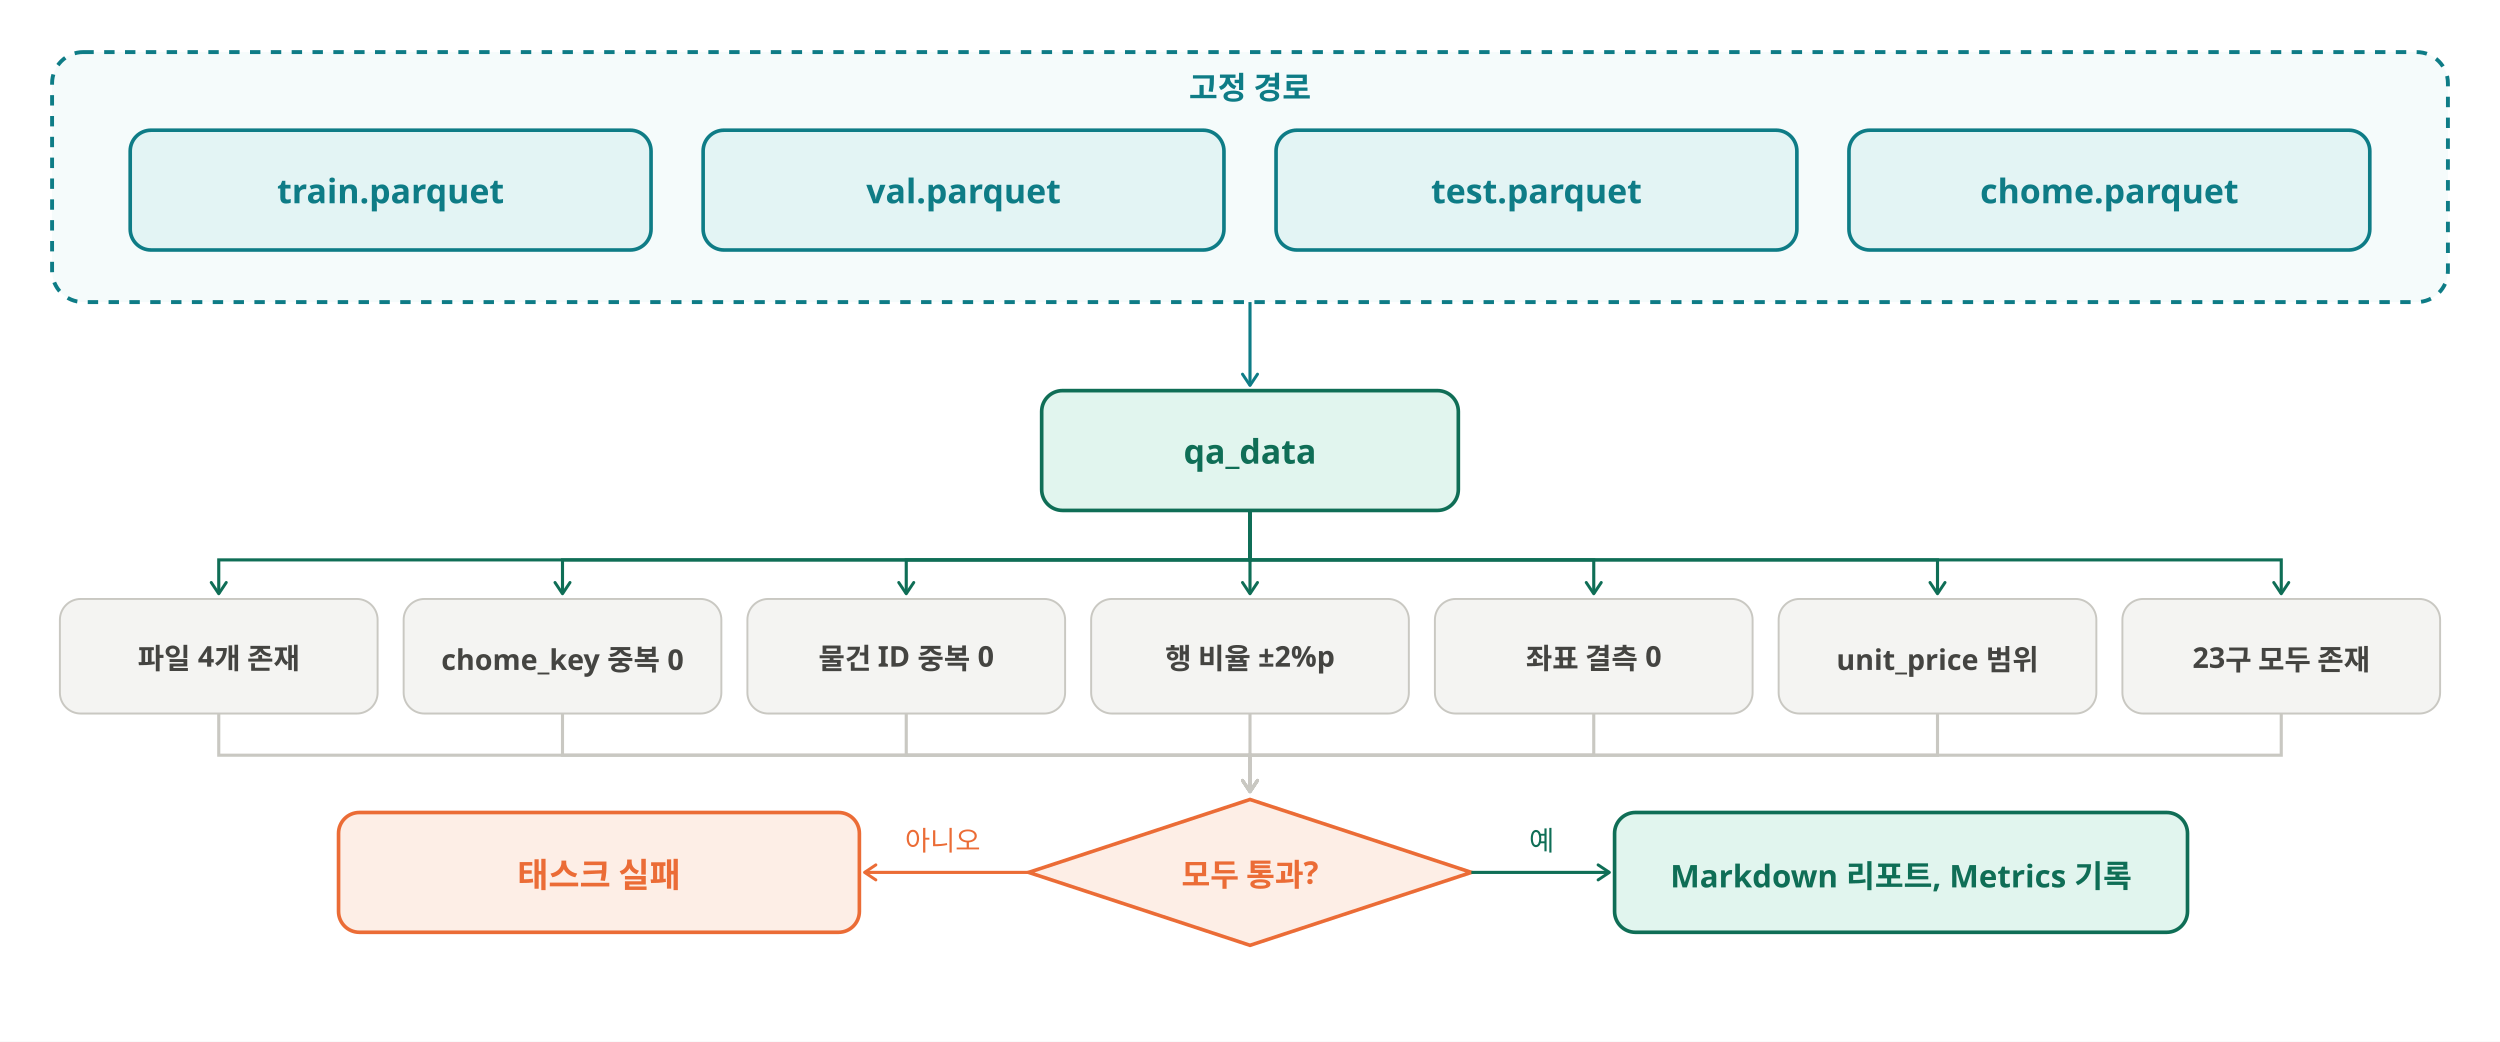
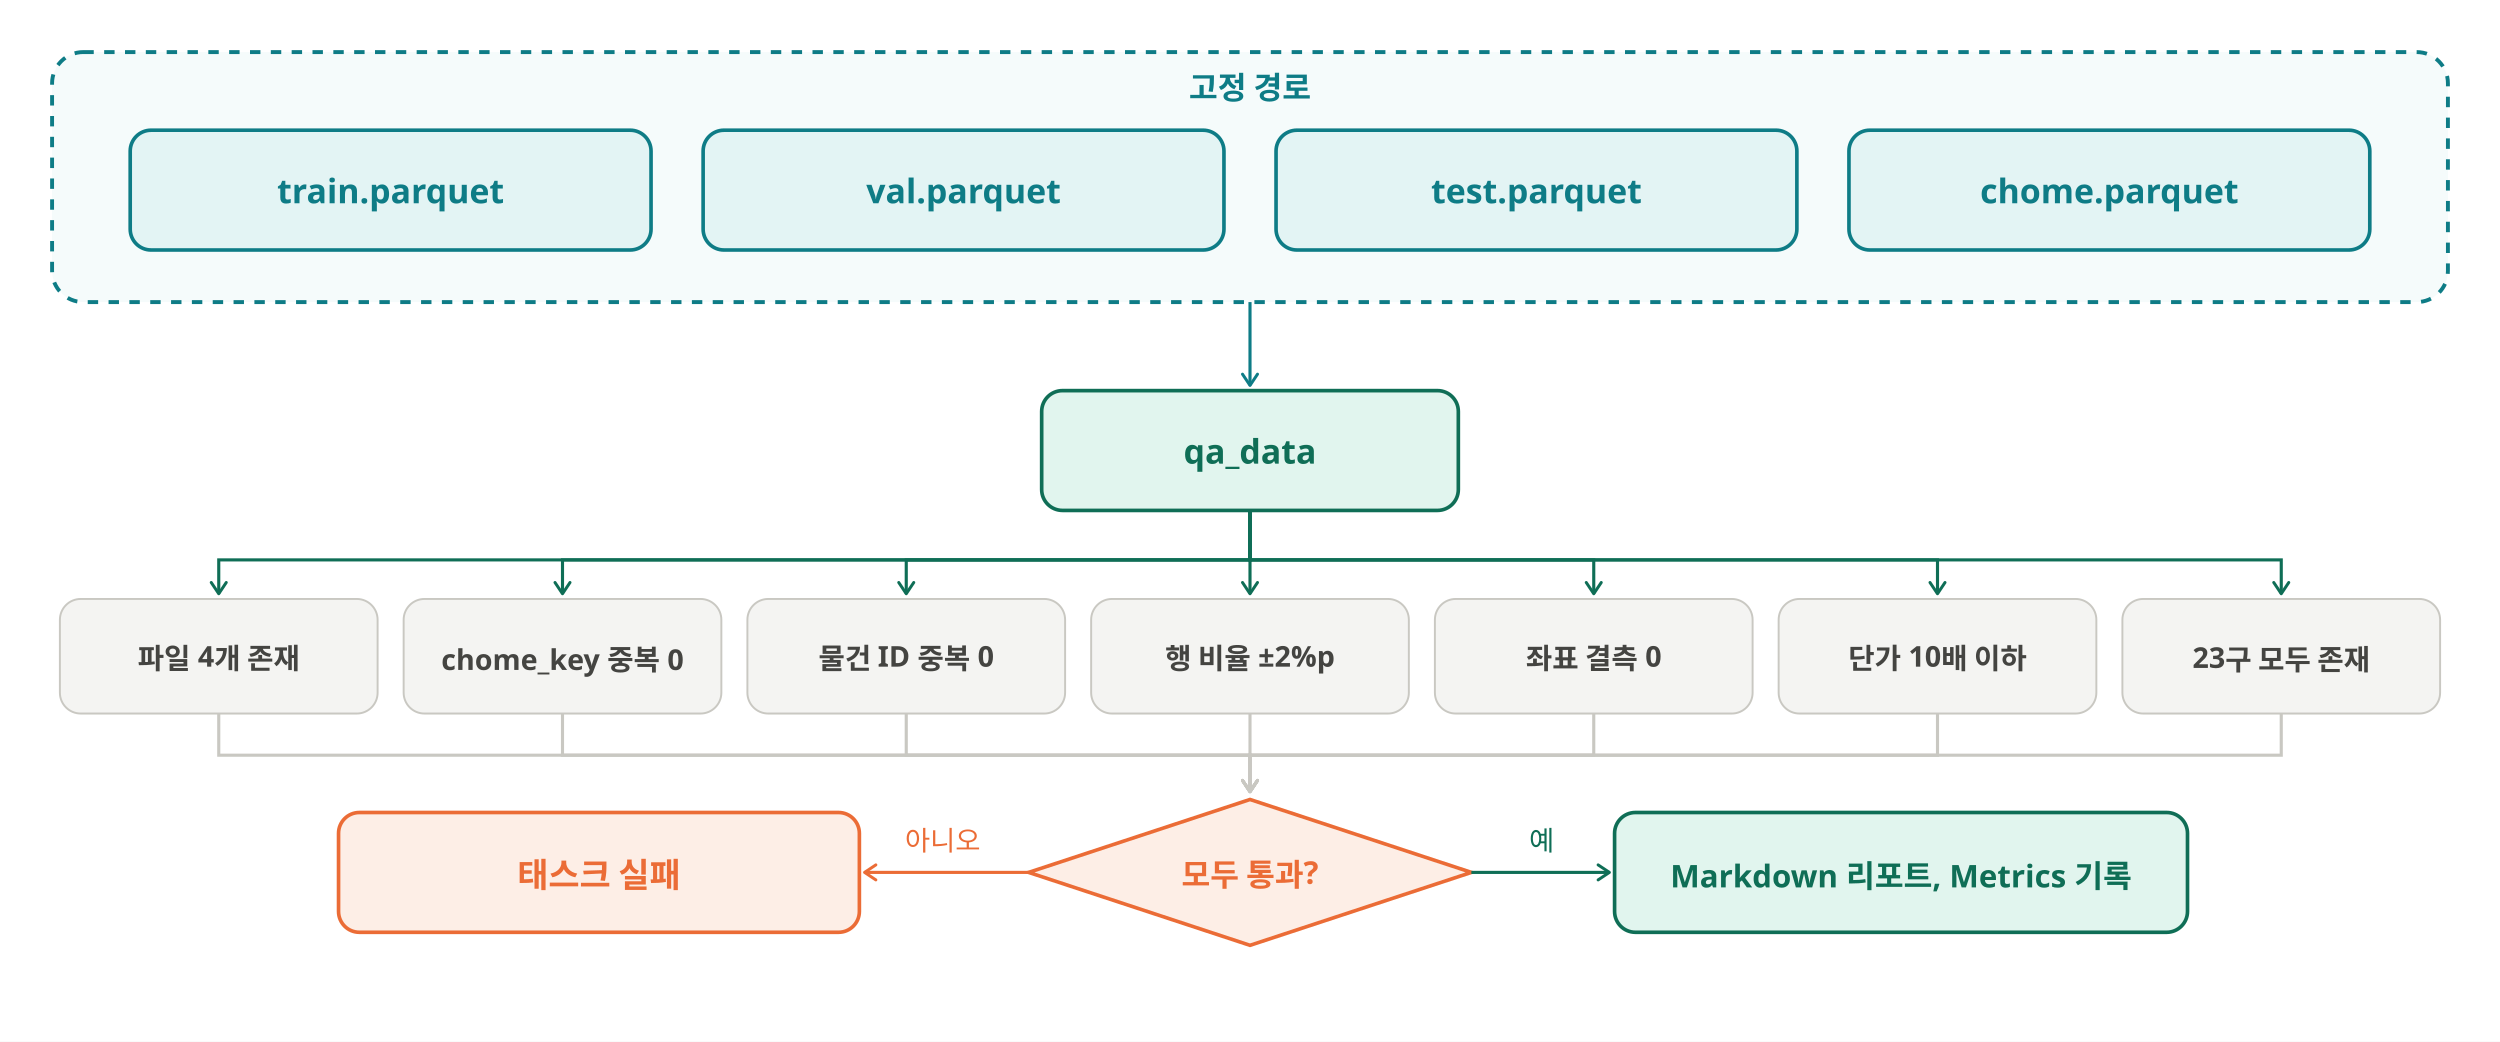
<svg xmlns="http://www.w3.org/2000/svg" width="960" height="400" viewBox="0 0 960 400" font-family="'Pretendard','Noto Sans KR','Apple SD Gothic Neo',sans-serif" role="img" aria-labelledby="qa-gate-title qa-gate-desc">
  <defs>
    <marker id="m-line" viewBox="0 0 10 10" refX="8" refY="5" markerWidth="6" markerHeight="6" orient="auto-start-reverse">
      <path d="M2 1L8 5L2 9" fill="none" stroke="#C9C8C2" stroke-width="1.6" stroke-linecap="round" stroke-linejoin="round" />
    </marker>
    <marker id="m-emph" viewBox="0 0 10 10" refX="8" refY="5" markerWidth="6" markerHeight="6" orient="auto-start-reverse">
      <path d="M2 1L8 5L2 9" fill="none" stroke="#0F6E56" stroke-width="1.6" stroke-linecap="round" stroke-linejoin="round" />
    </marker>
    <marker id="m-pipe" viewBox="0 0 10 10" refX="8" refY="5" markerWidth="6" markerHeight="6" orient="auto-start-reverse">
      <path d="M2 1L8 5L2 9" fill="none" stroke="#0E7C86" stroke-width="1.6" stroke-linecap="round" stroke-linejoin="round" />
    </marker>
    <marker id="m-warn" viewBox="0 0 10 10" refX="8" refY="5" markerWidth="6" markerHeight="6" orient="auto-start-reverse">
      <path d="M2 1L8 5L2 9" fill="none" stroke="#EB6C36" stroke-width="1.6" stroke-linecap="round" stroke-linejoin="round" />
    </marker>
    <marker id="m-alt" viewBox="0 0 10 10" refX="8" refY="5" markerWidth="6" markerHeight="6" orient="auto-start-reverse">
      <path d="M2 1L8 5L2 9" fill="none" stroke="#534AB7" stroke-width="1.6" stroke-linecap="round" stroke-linejoin="round" />
    </marker>
  </defs>
  <rect width="960" height="400" fill="#FFFFFF" />
  <rect x="20" y="20" width="920" height="96" rx="12" fill="#E3F4F4" fill-opacity="0.35" stroke="#0E7C86" stroke-width="1.5" stroke-dasharray="4 4" />
  <text x="480" y="38" text-anchor="middle" font-size="12" font-weight="600" fill="#0E7C86">고정 경로</text>
  <rect x="50" y="50" width="200" height="46" rx="8" fill="#E3F4F4" stroke="#0E7C86" stroke-width="1.4" />
  <text x="150" y="73" text-anchor="middle" dominant-baseline="central" font-size="13" font-weight="600" fill="#0E7C86">train.parquet</text>
  <rect x="270" y="50" width="200" height="46" rx="8" fill="#E3F4F4" stroke="#0E7C86" stroke-width="1.4" />
  <text x="370" y="73" text-anchor="middle" dominant-baseline="central" font-size="13" font-weight="600" fill="#0E7C86">val.parquet</text>
  <rect x="490" y="50" width="200" height="46" rx="8" fill="#E3F4F4" stroke="#0E7C86" stroke-width="1.4" />
  <text x="590" y="73" text-anchor="middle" dominant-baseline="central" font-size="13" font-weight="600" fill="#0E7C86">test.parquet</text>
  <rect x="710" y="50" width="200" height="46" rx="8" fill="#E3F4F4" stroke="#0E7C86" stroke-width="1.4" />
  <text x="810" y="73" text-anchor="middle" dominant-baseline="central" font-size="13" font-weight="600" fill="#0E7C86">chome.parquet</text>
  <rect x="400" y="150" width="160" height="46" rx="8" fill="#E1F5EE" stroke="#0F6E56" stroke-width="1.4" />
  <text x="480" y="173" text-anchor="middle" dominant-baseline="central" font-size="13" font-weight="600" fill="#0F6E56">qa_data</text>
  <path d="M480 116 L480 148" fill="none" stroke="#0E7C86" stroke-width="1.2" marker-end="url(#m-pipe)" />
  <rect x="23.0" y="230" width="122" height="44" rx="8" fill="#F4F4F2" stroke="#C9C8C2" stroke-width="0.75" />
  <text x="84" y="252" text-anchor="middle" dominant-baseline="central" font-size="11" font-weight="600" fill="#444441">파일 4개 존재</text>
  <path d="M480.0 196 L480.0 215 L84.0 215 L84.0 228" fill="none" stroke="#0F6E56" stroke-width="1.2" marker-end="url(#m-emph)" />
  <path d="M84.0 274 L84.0 290 L480 290 L480 304" fill="none" stroke="#C9C8C2" stroke-width="1.2" marker-end="url(#m-line)" />
  <rect x="155.0" y="230" width="122" height="44" rx="8" fill="#F4F4F2" stroke="#C9C8C2" stroke-width="0.75" />
  <text x="216" y="252" text-anchor="middle" dominant-baseline="central" font-size="11" font-weight="600" fill="#444441">chome_key 중복 0</text>
  <path d="M480.0 196 L480.0 215 L216.0 215 L216.0 228" fill="none" stroke="#0F6E56" stroke-width="1.2" marker-end="url(#m-emph)" />
  <path d="M216.0 274 L216.0 290 L480 290 L480 304" fill="none" stroke="#C9C8C2" stroke-width="1.2" marker-end="url(#m-line)" />
  <rect x="287.0" y="230" width="122" height="44" rx="8" fill="#F4F4F2" stroke="#C9C8C2" stroke-width="0.75" />
  <text x="348" y="252" text-anchor="middle" dominant-baseline="central" font-size="11" font-weight="600" fill="#444441">물건 ID 중복 0</text>
  <path d="M480.0 196 L480.0 215 L348.0 215 L348.0 228" fill="none" stroke="#0F6E56" stroke-width="1.2" marker-end="url(#m-emph)" />
  <path d="M348.0 274 L348.0 290 L480 290 L480 304" fill="none" stroke="#C9C8C2" stroke-width="1.2" marker-end="url(#m-line)" />
  <rect x="419.0" y="230" width="122" height="44" rx="8" fill="#F4F4F2" stroke="#C9C8C2" stroke-width="0.75" />
  <text x="480" y="252" text-anchor="middle" dominant-baseline="central" font-size="11" font-weight="600" fill="#444441">행 비율 ±2%p</text>
  <path d="M480.0 196 L480.0 215 L480.0 215 L480.0 228" fill="none" stroke="#0F6E56" stroke-width="1.2" marker-end="url(#m-emph)" />
  <path d="M480.0 274 L480.0 290 L480 290 L480 304" fill="none" stroke="#C9C8C2" stroke-width="1.2" marker-end="url(#m-line)" />
  <rect x="551.0" y="230" width="122" height="44" rx="8" fill="#F4F4F2" stroke="#C9C8C2" stroke-width="0.75" />
  <text x="612" y="252" text-anchor="middle" dominant-baseline="central" font-size="11" font-weight="600" fill="#444441">좌표 결측 0</text>
  <path d="M480.0 196 L480.0 215 L612.0 215 L612.0 228" fill="none" stroke="#0F6E56" stroke-width="1.2" marker-end="url(#m-emph)" />
  <path d="M612.0 274 L612.0 290 L480 290 L480 304" fill="none" stroke="#C9C8C2" stroke-width="1.2" marker-end="url(#m-line)" />
  <rect x="683.0" y="230" width="122" height="44" rx="8" fill="#F4F4F2" stroke="#C9C8C2" stroke-width="0.75" />
-   <text x="744" y="252" text-anchor="middle" dominant-baseline="central" font-size="11" font-weight="600" fill="#444441">unit_price 범위</text>
+   <text x="744" y="252" text-anchor="middle" dominant-baseline="central" font-size="11" font-weight="600" fill="#444441">단가 10배 이하</text>
  <path d="M480.0 196 L480.0 215 L744.0 215 L744.0 228" fill="none" stroke="#0F6E56" stroke-width="1.2" marker-end="url(#m-emph)" />
  <path d="M744.0 274 L744.0 290 L480 290 L480 304" fill="none" stroke="#C9C8C2" stroke-width="1.2" marker-end="url(#m-line)" />
  <rect x="815.0" y="230" width="122" height="44" rx="8" fill="#F4F4F2" stroke="#C9C8C2" stroke-width="0.75" />
  <text x="876" y="252" text-anchor="middle" dominant-baseline="central" font-size="11" font-weight="600" fill="#444441">23구 모두 존재</text>
  <path d="M480.0 196 L480.0 215 L876.0 215 L876.0 228" fill="none" stroke="#0F6E56" stroke-width="1.2" marker-end="url(#m-emph)" />
  <path d="M876.0 274 L876.0 290 L480 290 L480 304" fill="none" stroke="#C9C8C2" stroke-width="1.2" marker-end="url(#m-line)" />
  <polygon points="480,307 565,335 480,363 395,335" fill="#FDEEE6" stroke="#EB6C36" stroke-width="1.4" />
  <text x="480" y="335" text-anchor="middle" dominant-baseline="central" font-size="12" font-weight="600" fill="#EB6C36">모두 통과?</text>
  <rect x="620" y="312" width="220" height="46" rx="8" fill="#E1F5EE" stroke="#0F6E56" stroke-width="1.4" />
  <text x="730" y="335" text-anchor="middle" dominant-baseline="central" font-size="12" font-weight="600" fill="#0F6E56">Markdown 리포트, Metrics 기록</text>
  <rect x="130" y="312" width="200" height="46" rx="8" fill="#FDEEE6" stroke="#EB6C36" stroke-width="1.4" />
  <text x="230" y="335" text-anchor="middle" dominant-baseline="central" font-size="13" font-weight="600" fill="#EB6C36">태스크 실패</text>
  <path d="M565 335 L618 335" fill="none" stroke="#0F6E56" stroke-width="1.2" marker-end="url(#m-emph)" />
  <rect x="583.745" y="315.25" width="16.51" height="13.5" rx="3" fill="#FFFFFF" />
  <text x="592" y="322" text-anchor="middle" dominant-baseline="central" font-size="10.5" fill="#0F6E56">예</text>
  <path d="M395 335 L332 335" fill="none" stroke="#EB6C36" stroke-width="1.2" marker-end="url(#m-warn)" />
  <rect x="347.235" y="315.25" width="29.53" height="13.5" rx="3" fill="#FFFFFF" />
  <text x="362" y="322" text-anchor="middle" dominant-baseline="central" font-size="10.5" fill="#EB6C36">아니오</text>
</svg>
